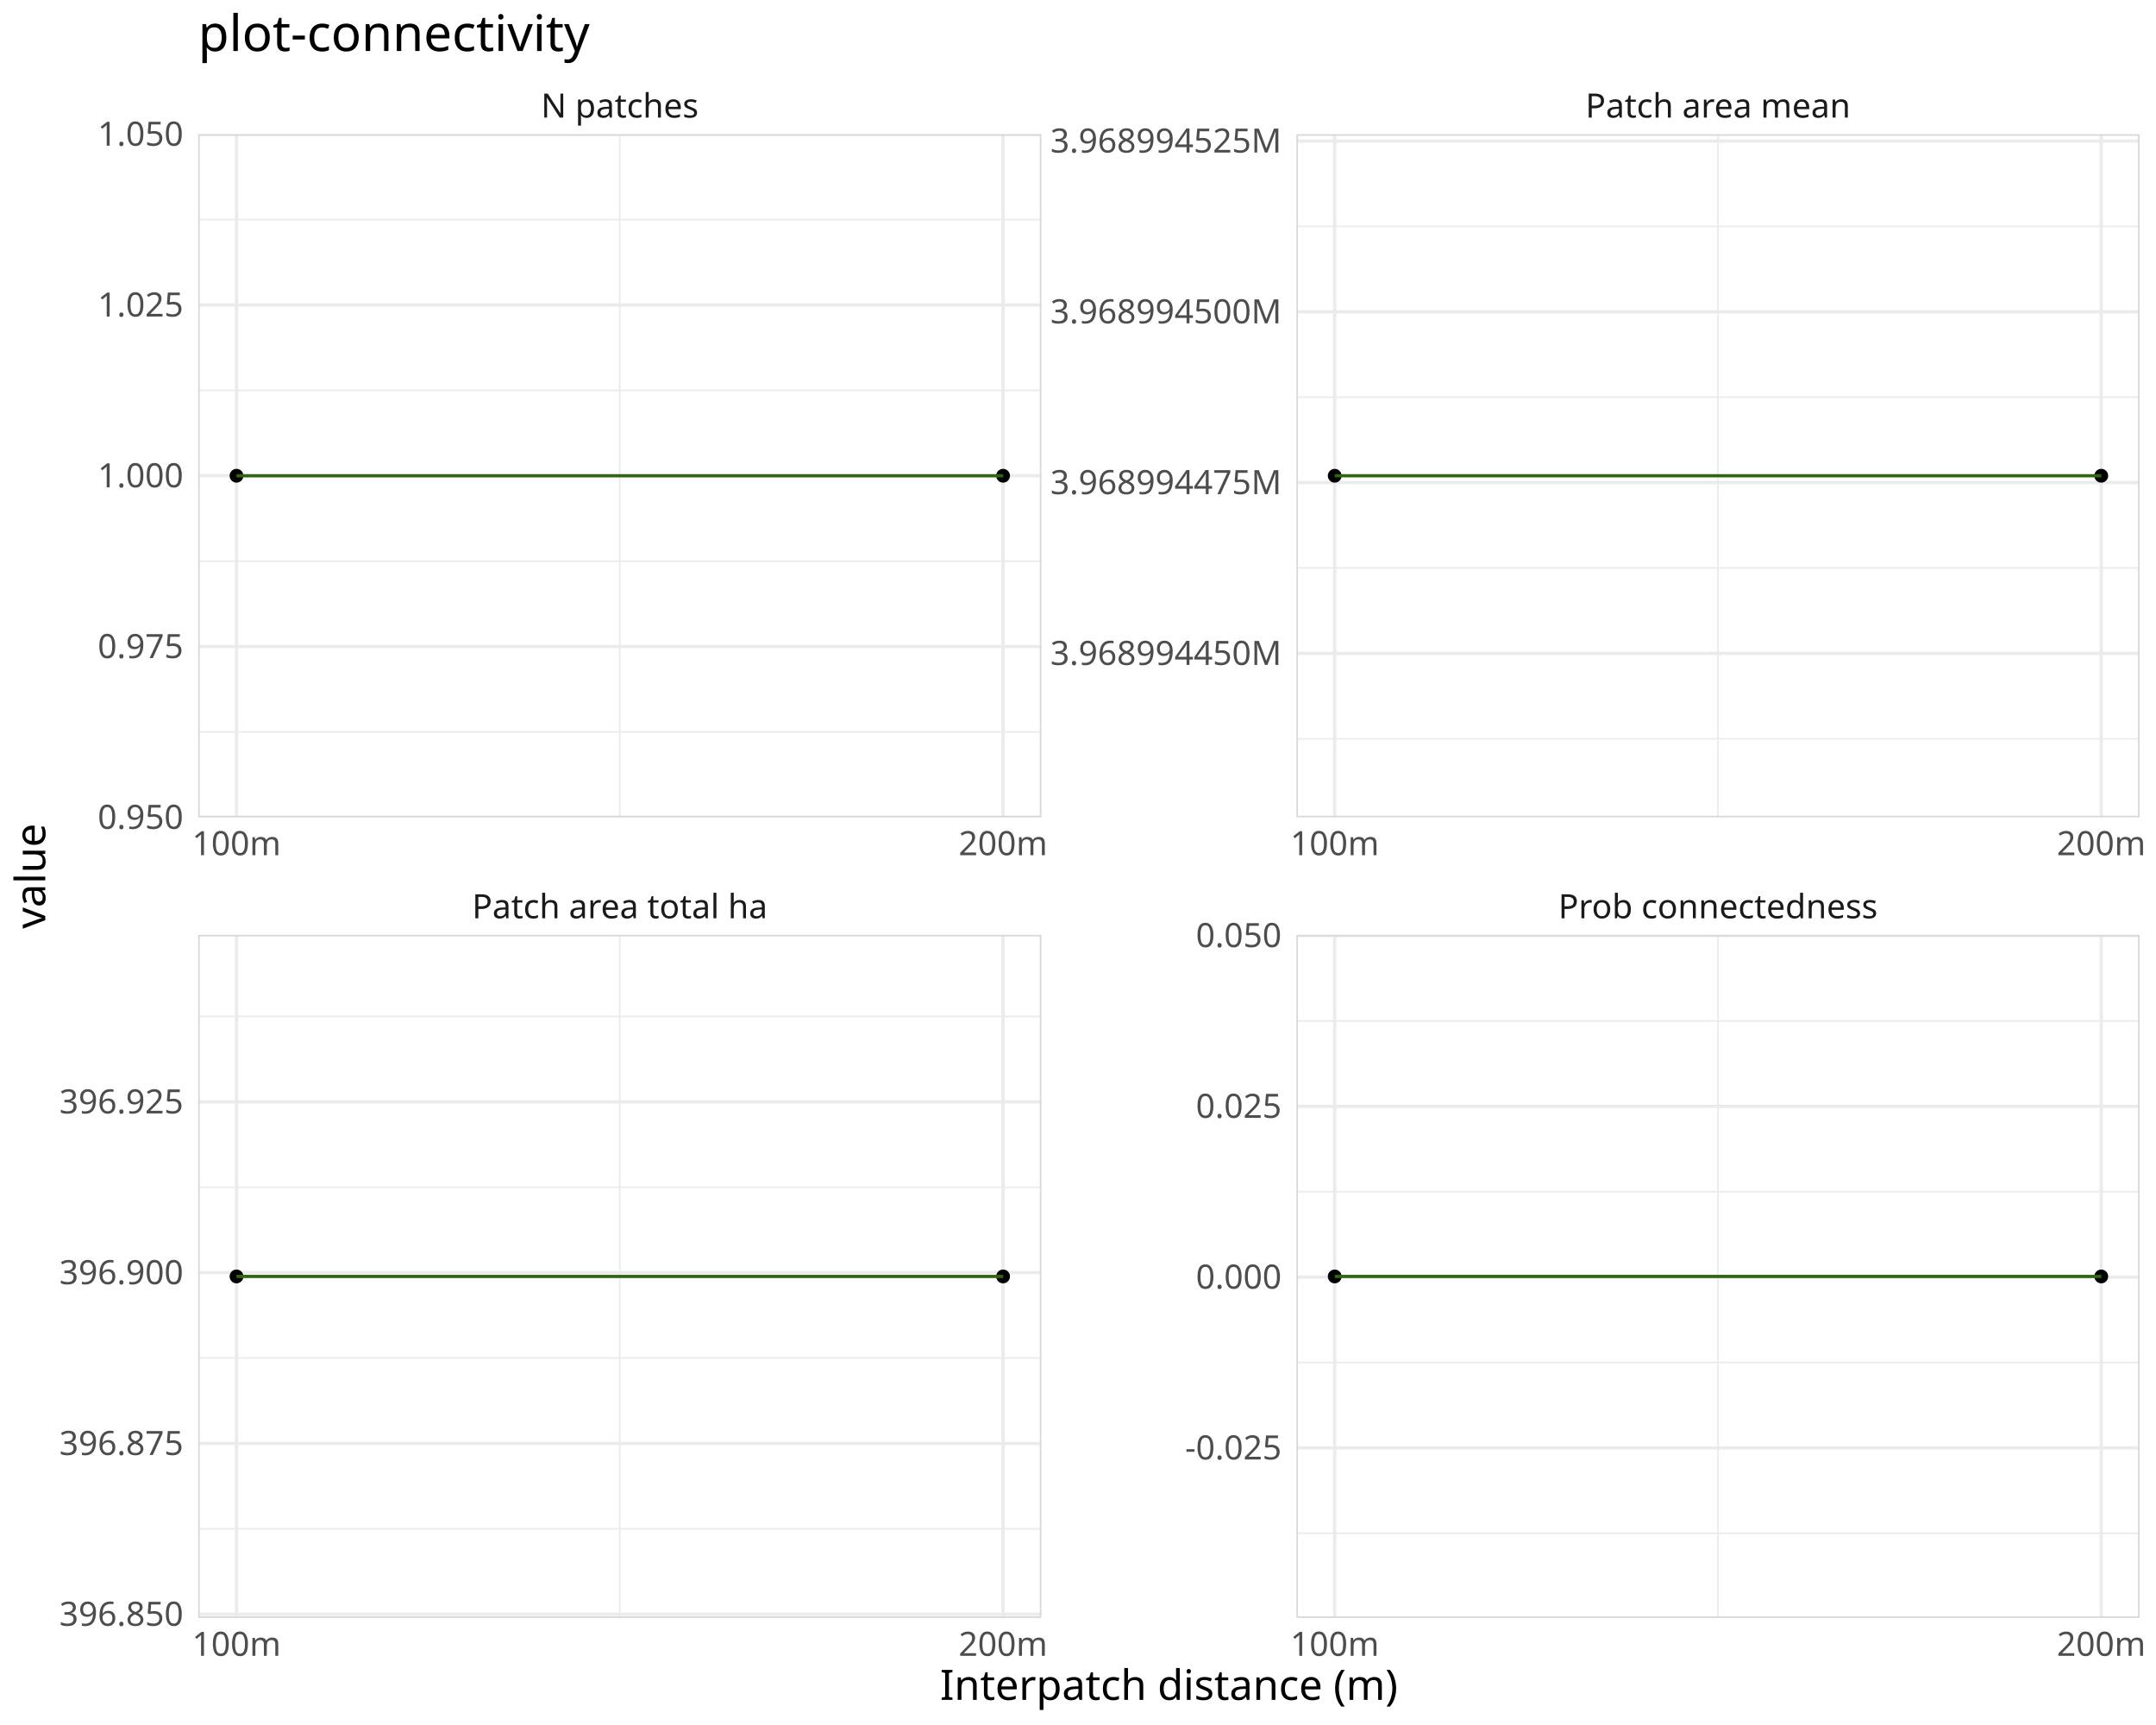
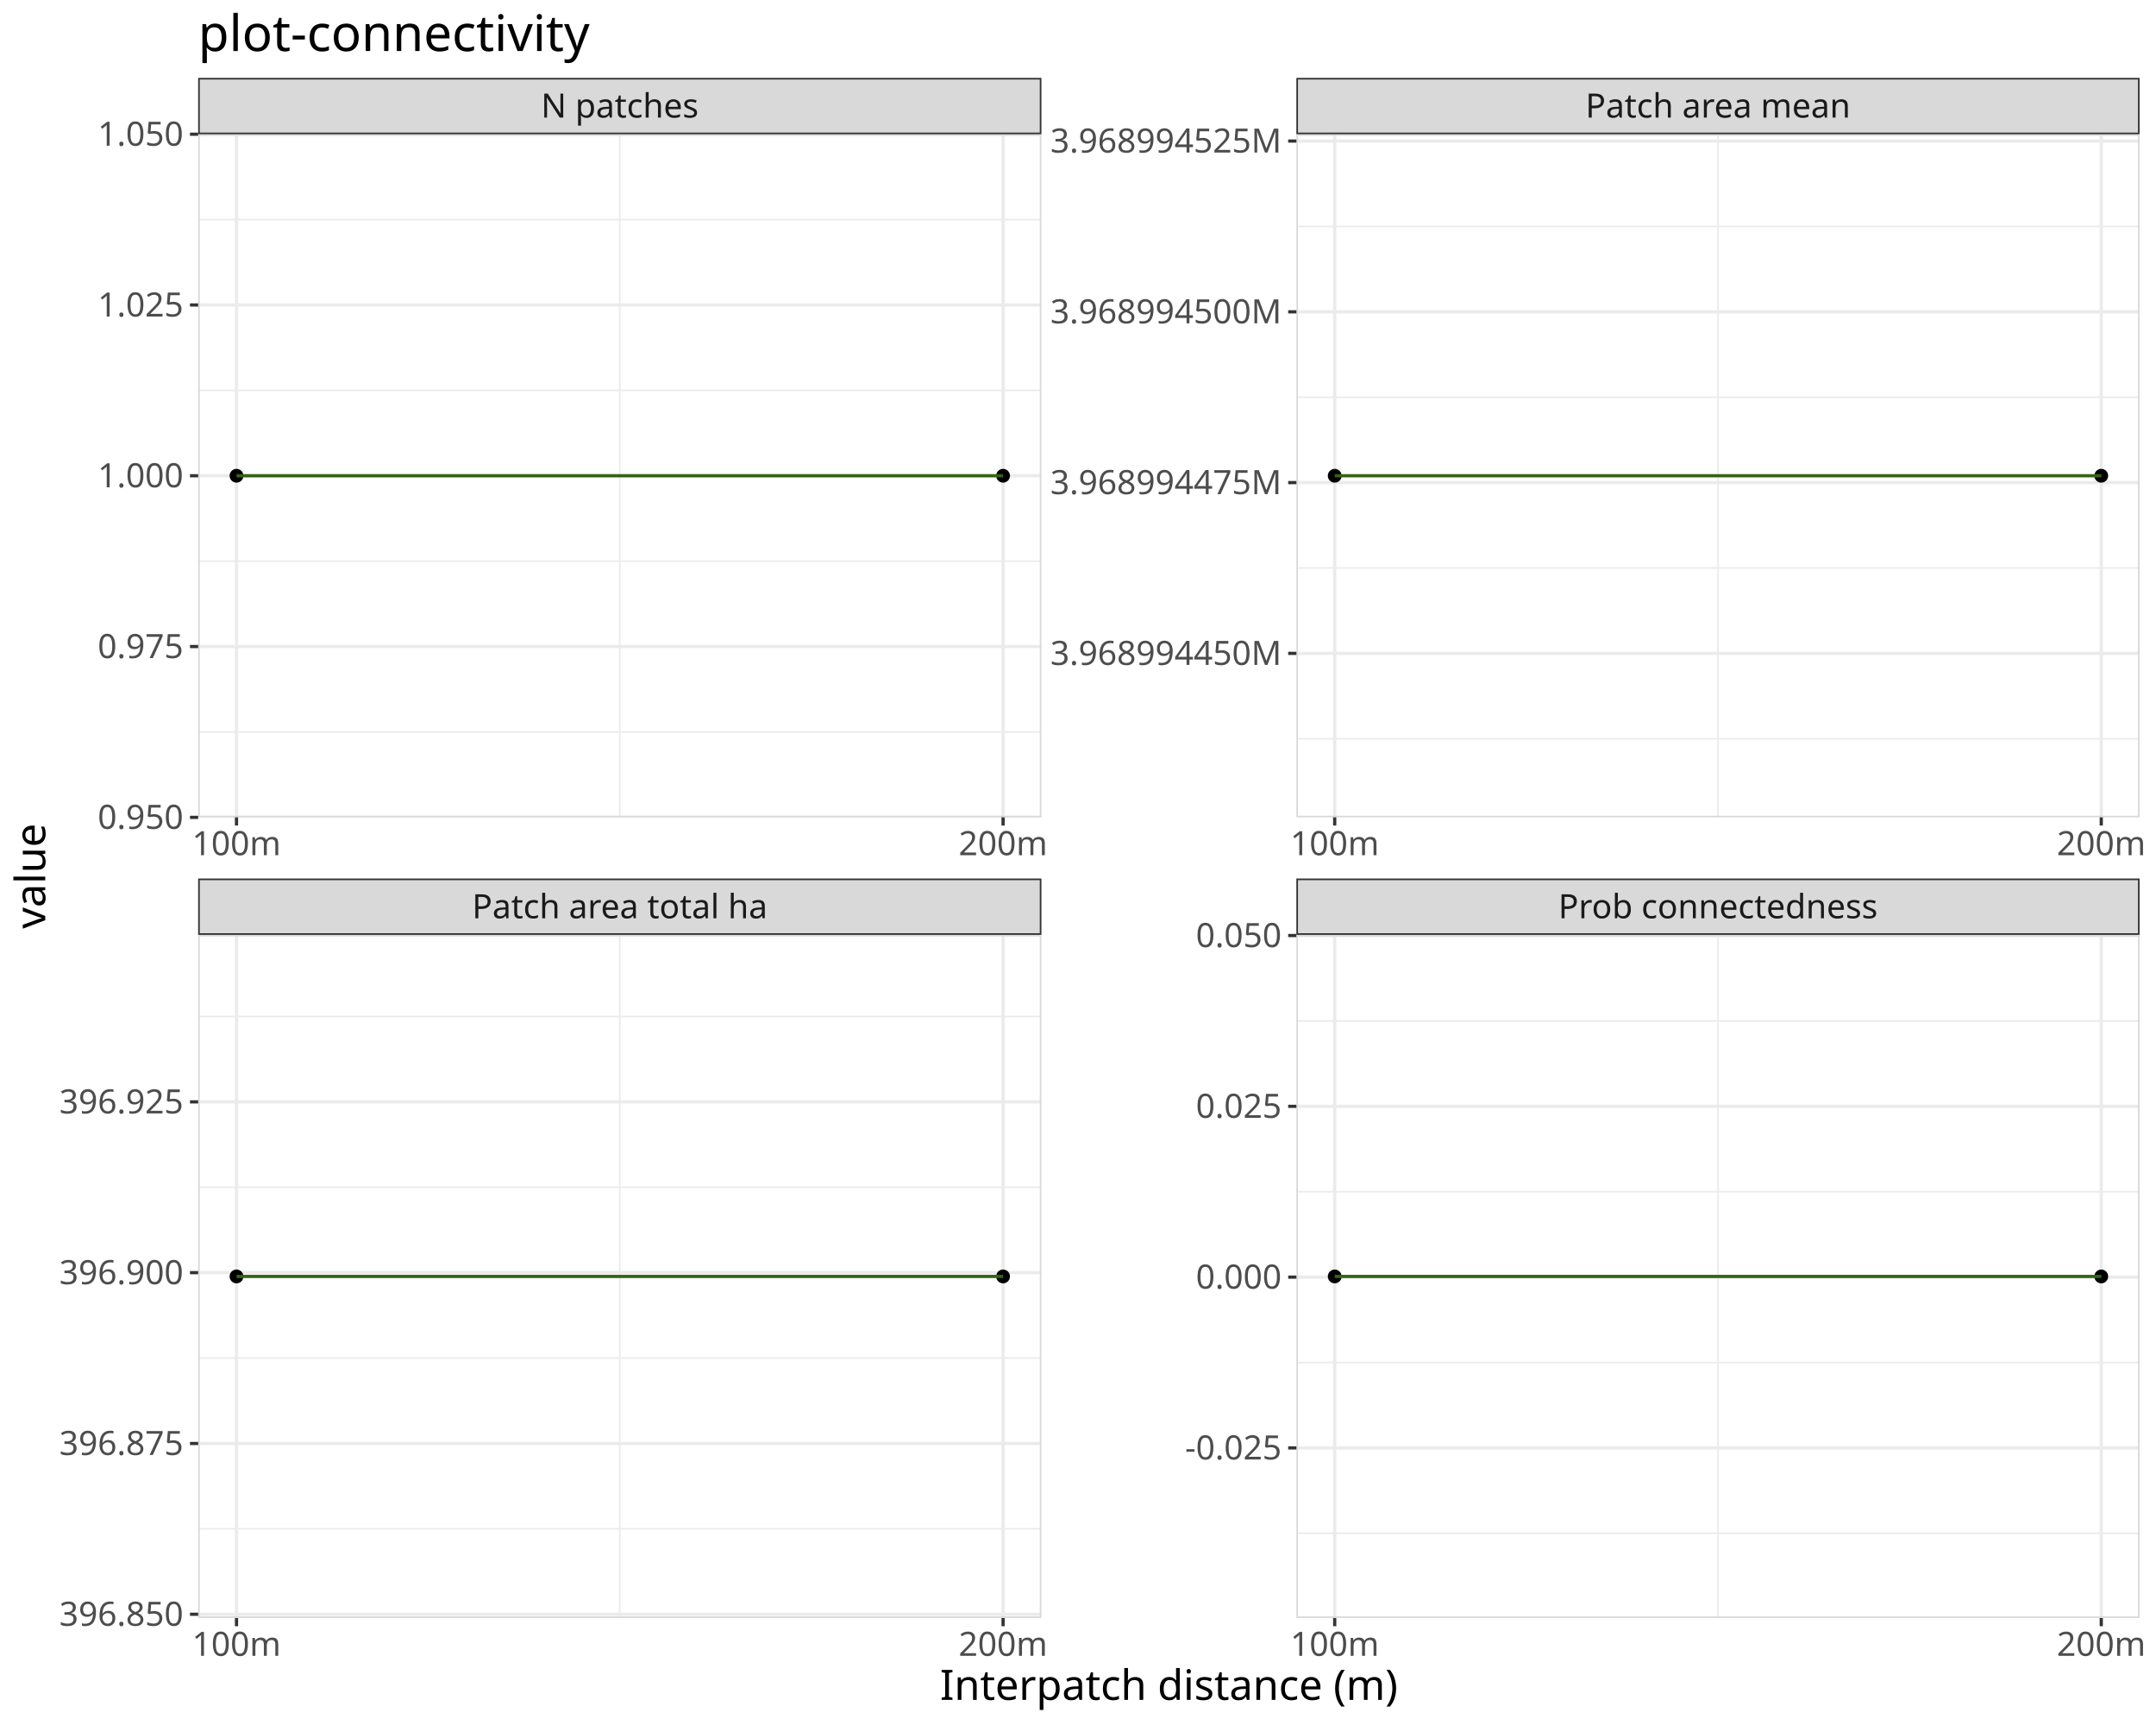
<svg xmlns="http://www.w3.org/2000/svg" class="svglite" data-engine-version="2.0" width="720.00pt" height="576.00pt" viewBox="0 0 720.00 576.00">
  <defs>
    <style type="text/css">
    .svglite line, .svglite polyline, .svglite polygon, .svglite path, .svglite rect, .svglite circle {
      fill: none;
      stroke: #000000;
      stroke-linecap: round;
      stroke-linejoin: round;
      stroke-miterlimit: 10.00;
    }
  </style>
  </defs>
  <rect width="100%" height="100%" style="stroke: none; fill: #FFFFFF;" />
  <defs>
    <clipPath id="cpMC4wMHw3MjAuMDB8MC4wMHw1NzYuMDA=">
      <rect x="0.00" y="0.00" width="720.00" height="576.00" />
    </clipPath>
  </defs>
  <g clip-path="url(#cpMC4wMHw3MjAuMDB8MC4wMHw1NzYuMDA=)">
-     <rect x="0.00" y="0.00" width="720.00" height="576.00" style="stroke-width: 1.07; stroke: none; fill: #FFFFFF;" />
+     <rect x="0.00" y="0.00" width="720.00" height="576.00" style="stroke-width: 1.07; stroke: #FFFFFF; fill: #FFFFFF;" />
  </g>
  <defs>
    <clipPath id="cpNjYuMTh8MzQ3Ljc3fDQ0LjgxfDI3Mi45Mg==">
      <rect x="66.18" y="44.81" width="281.59" height="228.11" />
    </clipPath>
  </defs>
  <g clip-path="url(#cpNjYuMTh8MzQ3Ljc3fDQ0LjgxfDI3Mi45Mg==)">
+     <rect x="66.18" y="44.81" width="281.59" height="228.11" style="stroke-width: 1.07; stroke: none; fill: #FFFFFF;" />
    <polyline points="66.18,244.41 347.77,244.41 " style="stroke-width: 0.53; stroke: #EBEBEB; stroke-linecap: butt;" />
    <polyline points="66.18,187.38 347.77,187.38 " style="stroke-width: 0.53; stroke: #EBEBEB; stroke-linecap: butt;" />
    <polyline points="66.18,130.35 347.77,130.35 " style="stroke-width: 0.53; stroke: #EBEBEB; stroke-linecap: butt;" />
    <polyline points="66.18,73.32 347.77,73.32 " style="stroke-width: 0.53; stroke: #EBEBEB; stroke-linecap: butt;" />
    <polyline points="206.98,272.92 206.98,44.81 " style="stroke-width: 0.53; stroke: #EBEBEB; stroke-linecap: butt;" />
    <polyline points="66.18,272.92 347.77,272.92 " style="stroke-width: 1.07; stroke: #EBEBEB; stroke-linecap: butt;" />
    <polyline points="66.18,215.89 347.77,215.89 " style="stroke-width: 1.07; stroke: #EBEBEB; stroke-linecap: butt;" />
    <polyline points="66.18,158.86 347.77,158.86 " style="stroke-width: 1.07; stroke: #EBEBEB; stroke-linecap: butt;" />
    <polyline points="66.18,101.84 347.77,101.84 " style="stroke-width: 1.07; stroke: #EBEBEB; stroke-linecap: butt;" />
    <polyline points="66.18,44.81 347.77,44.81 " style="stroke-width: 1.07; stroke: #EBEBEB; stroke-linecap: butt;" />
    <polyline points="78.98,272.92 78.98,44.81 " style="stroke-width: 1.07; stroke: #EBEBEB; stroke-linecap: butt;" />
    <polyline points="334.98,272.92 334.98,44.81 " style="stroke-width: 1.07; stroke: #EBEBEB; stroke-linecap: butt;" />
    <circle cx="78.98" cy="158.86" r="1.95" style="stroke-width: 0.71; fill: #000000;" />
    <circle cx="334.98" cy="158.86" r="1.95" style="stroke-width: 0.71; fill: #000000;" />
    <polyline points="78.98,158.86 334.98,158.86 " style="stroke-width: 1.07; stroke: #326513; stroke-linecap: butt;" />
    <rect x="66.18" y="44.81" width="281.59" height="228.11" style="stroke-width: 1.07; stroke: #D9D9D9;" />
  </g>
  <g clip-path="url(#cpMC4wMHw3MjAuMDB8MC4wMHw1NzYuMDA=)">
</g>
  <defs>
    <clipPath id="cpNjYuMTh8MzQ3Ljc3fDMxMi4xNnw1NDAuMjg=">
      <rect x="66.18" y="312.16" width="281.59" height="228.11" />
    </clipPath>
  </defs>
  <g clip-path="url(#cpNjYuMTh8MzQ3Ljc3fDMxMi4xNnw1NDAuMjg=)">
+     <rect x="66.18" y="312.16" width="281.59" height="228.11" style="stroke-width: 1.07; stroke: none; fill: #FFFFFF;" />
    <polyline points="66.18,510.50 347.77,510.50 " style="stroke-width: 0.53; stroke: #EBEBEB; stroke-linecap: butt;" />
    <polyline points="66.18,453.47 347.77,453.47 " style="stroke-width: 0.53; stroke: #EBEBEB; stroke-linecap: butt;" />
    <polyline points="66.18,396.45 347.77,396.45 " style="stroke-width: 0.53; stroke: #EBEBEB; stroke-linecap: butt;" />
    <polyline points="66.18,339.42 347.77,339.42 " style="stroke-width: 0.53; stroke: #EBEBEB; stroke-linecap: butt;" />
    <polyline points="206.98,540.28 206.98,312.16 " style="stroke-width: 0.53; stroke: #EBEBEB; stroke-linecap: butt;" />
    <polyline points="66.18,539.02 347.77,539.02 " style="stroke-width: 1.07; stroke: #EBEBEB; stroke-linecap: butt;" />
    <polyline points="66.18,481.99 347.77,481.99 " style="stroke-width: 1.07; stroke: #EBEBEB; stroke-linecap: butt;" />
    <polyline points="66.18,424.96 347.77,424.96 " style="stroke-width: 1.07; stroke: #EBEBEB; stroke-linecap: butt;" />
    <polyline points="66.18,367.93 347.77,367.93 " style="stroke-width: 1.07; stroke: #EBEBEB; stroke-linecap: butt;" />
    <polyline points="78.98,540.28 78.98,312.16 " style="stroke-width: 1.07; stroke: #EBEBEB; stroke-linecap: butt;" />
    <polyline points="334.98,540.28 334.98,312.16 " style="stroke-width: 1.07; stroke: #EBEBEB; stroke-linecap: butt;" />
    <circle cx="78.98" cy="426.22" r="1.95" style="stroke-width: 0.71; fill: #000000;" />
    <circle cx="334.98" cy="426.22" r="1.95" style="stroke-width: 0.71; fill: #000000;" />
    <polyline points="78.98,426.22 334.98,426.22 " style="stroke-width: 1.07; stroke: #326513; stroke-linecap: butt;" />
    <rect x="66.18" y="312.16" width="281.59" height="228.11" style="stroke-width: 1.07; stroke: #D9D9D9;" />
  </g>
  <g clip-path="url(#cpMC4wMHw3MjAuMDB8MC4wMHw1NzYuMDA=)">
</g>
  <defs>
    <clipPath id="cpNDMyLjkzfDcxNC41Mnw0NC44MXwyNzIuOTI=">
      <rect x="432.93" y="44.81" width="281.59" height="228.11" />
    </clipPath>
  </defs>
  <g clip-path="url(#cpNDMyLjkzfDcxNC41Mnw0NC44MXwyNzIuOTI=)">
+     <rect x="432.93" y="44.81" width="281.59" height="228.11" style="stroke-width: 1.07; stroke: none; fill: #FFFFFF;" />
    <polyline points="432.93,246.69 714.52,246.69 " style="stroke-width: 0.53; stroke: #EBEBEB; stroke-linecap: butt;" />
    <polyline points="432.93,189.66 714.52,189.66 " style="stroke-width: 0.53; stroke: #EBEBEB; stroke-linecap: butt;" />
    <polyline points="432.93,132.63 714.52,132.63 " style="stroke-width: 0.53; stroke: #EBEBEB; stroke-linecap: butt;" />
    <polyline points="432.93,75.60 714.52,75.60 " style="stroke-width: 0.53; stroke: #EBEBEB; stroke-linecap: butt;" />
    <polyline points="573.72,272.92 573.72,44.81 " style="stroke-width: 0.53; stroke: #EBEBEB; stroke-linecap: butt;" />
    <polyline points="432.93,218.17 714.52,218.17 " style="stroke-width: 1.07; stroke: #EBEBEB; stroke-linecap: butt;" />
    <polyline points="432.93,161.15 714.52,161.15 " style="stroke-width: 1.07; stroke: #EBEBEB; stroke-linecap: butt;" />
    <polyline points="432.93,104.12 714.52,104.12 " style="stroke-width: 1.07; stroke: #EBEBEB; stroke-linecap: butt;" />
    <polyline points="432.93,47.09 714.52,47.09 " style="stroke-width: 1.07; stroke: #EBEBEB; stroke-linecap: butt;" />
    <polyline points="445.73,272.92 445.73,44.81 " style="stroke-width: 1.07; stroke: #EBEBEB; stroke-linecap: butt;" />
    <polyline points="701.72,272.92 701.72,44.81 " style="stroke-width: 1.07; stroke: #EBEBEB; stroke-linecap: butt;" />
    <circle cx="445.73" cy="158.86" r="1.95" style="stroke-width: 0.71; fill: #000000;" />
    <circle cx="701.72" cy="158.86" r="1.95" style="stroke-width: 0.71; fill: #000000;" />
    <polyline points="445.73,158.86 701.72,158.86 " style="stroke-width: 1.07; stroke: #326513; stroke-linecap: butt;" />
    <rect x="432.93" y="44.81" width="281.59" height="228.11" style="stroke-width: 1.07; stroke: #D9D9D9;" />
  </g>
  <g clip-path="url(#cpMC4wMHw3MjAuMDB8MC4wMHw1NzYuMDA=)">
</g>
  <defs>
    <clipPath id="cpNDMyLjkzfDcxNC41MnwzMTIuMTZ8NTQwLjI4">
      <rect x="432.93" y="312.16" width="281.59" height="228.11" />
    </clipPath>
  </defs>
  <g clip-path="url(#cpNDMyLjkzfDcxNC41MnwzMTIuMTZ8NTQwLjI4)">
+     <rect x="432.93" y="312.16" width="281.59" height="228.11" style="stroke-width: 1.07; stroke: none; fill: #FFFFFF;" />
    <polyline points="432.93,511.99 714.52,511.99 " style="stroke-width: 0.53; stroke: #EBEBEB; stroke-linecap: butt;" />
    <polyline points="432.93,454.96 714.52,454.96 " style="stroke-width: 0.53; stroke: #EBEBEB; stroke-linecap: butt;" />
    <polyline points="432.93,397.93 714.52,397.93 " style="stroke-width: 0.53; stroke: #EBEBEB; stroke-linecap: butt;" />
    <polyline points="432.93,340.91 714.52,340.91 " style="stroke-width: 0.53; stroke: #EBEBEB; stroke-linecap: butt;" />
    <polyline points="573.72,540.28 573.72,312.16 " style="stroke-width: 0.53; stroke: #EBEBEB; stroke-linecap: butt;" />
    <polyline points="432.93,483.48 714.52,483.48 " style="stroke-width: 1.07; stroke: #EBEBEB; stroke-linecap: butt;" />
    <polyline points="432.93,426.45 714.52,426.45 " style="stroke-width: 1.07; stroke: #EBEBEB; stroke-linecap: butt;" />
    <polyline points="432.93,369.42 714.52,369.42 " style="stroke-width: 1.07; stroke: #EBEBEB; stroke-linecap: butt;" />
    <polyline points="432.93,312.39 714.52,312.39 " style="stroke-width: 1.07; stroke: #EBEBEB; stroke-linecap: butt;" />
    <polyline points="445.73,540.28 445.73,312.16 " style="stroke-width: 1.07; stroke: #EBEBEB; stroke-linecap: butt;" />
    <polyline points="701.72,540.28 701.72,312.16 " style="stroke-width: 1.07; stroke: #EBEBEB; stroke-linecap: butt;" />
    <circle cx="445.73" cy="426.22" r="1.95" style="stroke-width: 0.71; fill: #000000;" />
    <circle cx="701.72" cy="426.22" r="1.95" style="stroke-width: 0.71; fill: #000000;" />
    <polyline points="445.73,426.22 701.72,426.22 " style="stroke-width: 1.07; stroke: #326513; stroke-linecap: butt;" />
    <rect x="432.93" y="312.16" width="281.59" height="228.11" style="stroke-width: 1.07; stroke: #D9D9D9;" />
  </g>
  <g clip-path="url(#cpMC4wMHw3MjAuMDB8MC4wMHw1NzYuMDA=)">
</g>
  <defs>
    <clipPath id="cpNjYuMTh8MzQ3Ljc3fDI5My4zNnwzMTIuMTY=">
      <rect x="66.18" y="293.36" width="281.59" height="18.80" />
    </clipPath>
  </defs>
  <g clip-path="url(#cpNjYuMTh8MzQ3Ljc3fDI5My4zNnwzMTIuMTY=)">
+     <rect x="66.18" y="293.36" width="281.59" height="18.80" style="stroke-width: 1.07; stroke: #333333; fill: #D9D9D9;" />
    <text x="206.98" y="306.62" text-anchor="middle" style="font-size: 11.20px; fill: #1A1A1A; font-family: sans;" textLength="94.03px" lengthAdjust="spacingAndGlyphs">Patch area total ha</text>
  </g>
  <g clip-path="url(#cpMC4wMHw3MjAuMDB8MC4wMHw1NzYuMDA=)">
</g>
  <defs>
    <clipPath id="cpNDMyLjkzfDcxNC41MnwyOTMuMzZ8MzEyLjE2">
      <rect x="432.93" y="293.36" width="281.59" height="18.80" />
    </clipPath>
  </defs>
  <g clip-path="url(#cpNDMyLjkzfDcxNC41MnwyOTMuMzZ8MzEyLjE2)">
+     <rect x="432.93" y="293.36" width="281.59" height="18.80" style="stroke-width: 1.07; stroke: #333333; fill: #D9D9D9;" />
    <text x="573.72" y="306.62" text-anchor="middle" style="font-size: 11.20px; fill: #1A1A1A; font-family: sans;" textLength="102.14px" lengthAdjust="spacingAndGlyphs">Prob connectedness</text>
  </g>
  <g clip-path="url(#cpMC4wMHw3MjAuMDB8MC4wMHw1NzYuMDA=)">
</g>
  <defs>
    <clipPath id="cpNjYuMTh8MzQ3Ljc3fDI2LjAxfDQ0Ljgx">
      <rect x="66.18" y="26.01" width="281.59" height="18.80" />
    </clipPath>
  </defs>
  <g clip-path="url(#cpNjYuMTh8MzQ3Ljc3fDI2LjAxfDQ0Ljgx)">
+     <rect x="66.18" y="26.01" width="281.59" height="18.80" style="stroke-width: 1.07; stroke: #333333; fill: #D9D9D9;" />
    <text x="206.98" y="39.26" text-anchor="middle" style="font-size: 11.20px; fill: #1A1A1A; font-family: sans;" textLength="50.44px" lengthAdjust="spacingAndGlyphs">N patches</text>
  </g>
  <g clip-path="url(#cpMC4wMHw3MjAuMDB8MC4wMHw1NzYuMDA=)">
</g>
  <defs>
    <clipPath id="cpNDMyLjkzfDcxNC41MnwyNi4wMXw0NC44MQ==">
      <rect x="432.93" y="26.01" width="281.59" height="18.80" />
    </clipPath>
  </defs>
  <g clip-path="url(#cpNDMyLjkzfDcxNC41MnwyNi4wMXw0NC44MQ==)">
+     <rect x="432.93" y="26.01" width="281.59" height="18.80" style="stroke-width: 1.07; stroke: #333333; fill: #D9D9D9;" />
    <text x="573.72" y="39.26" text-anchor="middle" style="font-size: 11.20px; fill: #1A1A1A; font-family: sans;" textLength="85.31px" lengthAdjust="spacingAndGlyphs">Patch area mean</text>
  </g>
  <g clip-path="url(#cpMC4wMHw3MjAuMDB8MC4wMHw1NzYuMDA=)">
+     <polyline points="78.98,543.01 78.98,540.28 " style="stroke-width: 1.07; stroke: #333333; stroke-linecap: butt;" />
+     <polyline points="334.98,543.01 334.98,540.28 " style="stroke-width: 1.07; stroke: #333333; stroke-linecap: butt;" />
    <text x="78.98" y="552.91" text-anchor="middle" style="font-size: 11.20px; fill: #4D4D4D; font-family: sans;" textLength="28.02px" lengthAdjust="spacingAndGlyphs">100m</text>
    <text x="334.98" y="552.91" text-anchor="middle" style="font-size: 11.20px; fill: #4D4D4D; font-family: sans;" textLength="28.02px" lengthAdjust="spacingAndGlyphs">200m</text>
+     <polyline points="445.73,543.01 445.73,540.28 " style="stroke-width: 1.07; stroke: #333333; stroke-linecap: butt;" />
+     <polyline points="701.72,543.01 701.72,540.28 " style="stroke-width: 1.07; stroke: #333333; stroke-linecap: butt;" />
    <text x="445.73" y="552.91" text-anchor="middle" style="font-size: 11.20px; fill: #4D4D4D; font-family: sans;" textLength="28.02px" lengthAdjust="spacingAndGlyphs">100m</text>
    <text x="701.72" y="552.91" text-anchor="middle" style="font-size: 11.20px; fill: #4D4D4D; font-family: sans;" textLength="28.02px" lengthAdjust="spacingAndGlyphs">200m</text>
+     <polyline points="78.98,275.66 78.98,272.92 " style="stroke-width: 1.07; stroke: #333333; stroke-linecap: butt;" />
+     <polyline points="334.98,275.66 334.98,272.92 " style="stroke-width: 1.07; stroke: #333333; stroke-linecap: butt;" />
    <text x="78.98" y="285.56" text-anchor="middle" style="font-size: 11.20px; fill: #4D4D4D; font-family: sans;" textLength="28.02px" lengthAdjust="spacingAndGlyphs">100m</text>
    <text x="334.98" y="285.56" text-anchor="middle" style="font-size: 11.20px; fill: #4D4D4D; font-family: sans;" textLength="28.02px" lengthAdjust="spacingAndGlyphs">200m</text>
+     <polyline points="445.73,275.66 445.73,272.92 " style="stroke-width: 1.07; stroke: #333333; stroke-linecap: butt;" />
+     <polyline points="701.72,275.66 701.72,272.92 " style="stroke-width: 1.07; stroke: #333333; stroke-linecap: butt;" />
    <text x="445.73" y="285.56" text-anchor="middle" style="font-size: 11.20px; fill: #4D4D4D; font-family: sans;" textLength="28.02px" lengthAdjust="spacingAndGlyphs">100m</text>
    <text x="701.72" y="285.56" text-anchor="middle" style="font-size: 11.20px; fill: #4D4D4D; font-family: sans;" textLength="28.02px" lengthAdjust="spacingAndGlyphs">200m</text>
    <text x="427.99" y="222.03" text-anchor="end" style="font-size: 11.20px; fill: #4D4D4D; font-family: sans;" textLength="74.74px" lengthAdjust="spacingAndGlyphs">3.968994450M</text>
    <text x="427.99" y="165.00" text-anchor="end" style="font-size: 11.20px; fill: #4D4D4D; font-family: sans;" textLength="74.74px" lengthAdjust="spacingAndGlyphs">3.968994475M</text>
    <text x="427.99" y="107.97" text-anchor="end" style="font-size: 11.20px; fill: #4D4D4D; font-family: sans;" textLength="74.74px" lengthAdjust="spacingAndGlyphs">3.968994500M</text>
    <text x="427.99" y="50.94" text-anchor="end" style="font-size: 11.20px; fill: #4D4D4D; font-family: sans;" textLength="74.74px" lengthAdjust="spacingAndGlyphs">3.968994525M</text>
+     <polyline points="430.19,218.17 432.93,218.17 " style="stroke-width: 1.07; stroke: #333333; stroke-linecap: butt;" />
+     <polyline points="430.19,161.15 432.93,161.15 " style="stroke-width: 1.07; stroke: #333333; stroke-linecap: butt;" />
+     <polyline points="430.19,104.12 432.93,104.12 " style="stroke-width: 1.07; stroke: #333333; stroke-linecap: butt;" />
+     <polyline points="430.19,47.09 432.93,47.09 " style="stroke-width: 1.07; stroke: #333333; stroke-linecap: butt;" />
    <text x="427.99" y="487.33" text-anchor="end" style="font-size: 11.20px; fill: #4D4D4D; font-family: sans;" textLength="31.76px" lengthAdjust="spacingAndGlyphs">-0.025</text>
    <text x="427.99" y="430.30" text-anchor="end" style="font-size: 11.20px; fill: #4D4D4D; font-family: sans;" textLength="28.03px" lengthAdjust="spacingAndGlyphs">0.000</text>
    <text x="427.99" y="373.27" text-anchor="end" style="font-size: 11.20px; fill: #4D4D4D; font-family: sans;" textLength="28.03px" lengthAdjust="spacingAndGlyphs">0.025</text>
    <text x="427.99" y="316.25" text-anchor="end" style="font-size: 11.20px; fill: #4D4D4D; font-family: sans;" textLength="28.03px" lengthAdjust="spacingAndGlyphs">0.050</text>
+     <polyline points="430.19,483.48 432.93,483.48 " style="stroke-width: 1.07; stroke: #333333; stroke-linecap: butt;" />
+     <polyline points="430.19,426.45 432.93,426.45 " style="stroke-width: 1.07; stroke: #333333; stroke-linecap: butt;" />
+     <polyline points="430.19,369.42 432.93,369.42 " style="stroke-width: 1.07; stroke: #333333; stroke-linecap: butt;" />
+     <polyline points="430.19,312.39 432.93,312.39 " style="stroke-width: 1.07; stroke: #333333; stroke-linecap: butt;" />
    <text x="61.25" y="276.77" text-anchor="end" style="font-size: 11.20px; fill: #4D4D4D; font-family: sans;" textLength="28.03px" lengthAdjust="spacingAndGlyphs">0.950</text>
    <text x="61.25" y="219.75" text-anchor="end" style="font-size: 11.20px; fill: #4D4D4D; font-family: sans;" textLength="28.03px" lengthAdjust="spacingAndGlyphs">0.975</text>
    <text x="61.25" y="162.72" text-anchor="end" style="font-size: 11.20px; fill: #4D4D4D; font-family: sans;" textLength="28.03px" lengthAdjust="spacingAndGlyphs">1.000</text>
    <text x="61.25" y="105.69" text-anchor="end" style="font-size: 11.20px; fill: #4D4D4D; font-family: sans;" textLength="28.03px" lengthAdjust="spacingAndGlyphs">1.025</text>
    <text x="61.25" y="48.66" text-anchor="end" style="font-size: 11.20px; fill: #4D4D4D; font-family: sans;" textLength="28.03px" lengthAdjust="spacingAndGlyphs">1.050</text>
+     <polyline points="63.44,272.92 66.18,272.92 " style="stroke-width: 1.07; stroke: #333333; stroke-linecap: butt;" />
+     <polyline points="63.44,215.89 66.18,215.89 " style="stroke-width: 1.07; stroke: #333333; stroke-linecap: butt;" />
+     <polyline points="63.44,158.86 66.18,158.86 " style="stroke-width: 1.07; stroke: #333333; stroke-linecap: butt;" />
+     <polyline points="63.44,101.84 66.18,101.84 " style="stroke-width: 1.07; stroke: #333333; stroke-linecap: butt;" />
+     <polyline points="63.44,44.81 66.18,44.81 " style="stroke-width: 1.07; stroke: #333333; stroke-linecap: butt;" />
    <text x="61.25" y="542.87" text-anchor="end" style="font-size: 11.20px; fill: #4D4D4D; font-family: sans;" textLength="40.49px" lengthAdjust="spacingAndGlyphs">396.850</text>
    <text x="61.25" y="485.84" text-anchor="end" style="font-size: 11.20px; fill: #4D4D4D; font-family: sans;" textLength="40.49px" lengthAdjust="spacingAndGlyphs">396.875</text>
    <text x="61.25" y="428.81" text-anchor="end" style="font-size: 11.20px; fill: #4D4D4D; font-family: sans;" textLength="40.49px" lengthAdjust="spacingAndGlyphs">396.900</text>
    <text x="61.25" y="371.79" text-anchor="end" style="font-size: 11.20px; fill: #4D4D4D; font-family: sans;" textLength="40.49px" lengthAdjust="spacingAndGlyphs">396.925</text>
+     <polyline points="63.44,539.02 66.18,539.02 " style="stroke-width: 1.07; stroke: #333333; stroke-linecap: butt;" />
+     <polyline points="63.44,481.99 66.18,481.99 " style="stroke-width: 1.07; stroke: #333333; stroke-linecap: butt;" />
+     <polyline points="63.44,424.96 66.18,424.96 " style="stroke-width: 1.07; stroke: #333333; stroke-linecap: butt;" />
+     <polyline points="63.44,367.93 66.18,367.93 " style="stroke-width: 1.07; stroke: #333333; stroke-linecap: butt;" />
    <text x="390.35" y="567.61" text-anchor="middle" style="font-size: 14.00px; font-family: sans;" textLength="143.19px" lengthAdjust="spacingAndGlyphs">Interpatch distance (m)</text>
    <text transform="translate(15.11,292.54) rotate(-90)" text-anchor="middle" style="font-size: 14.00px; font-family: sans;" textLength="33.47px" lengthAdjust="spacingAndGlyphs">value</text>
    <text x="66.18" y="17.04" style="font-size: 16.80px; font-family: sans;" textLength="120.48px" lengthAdjust="spacingAndGlyphs">plot-connectivity</text>
  </g>
</svg>
